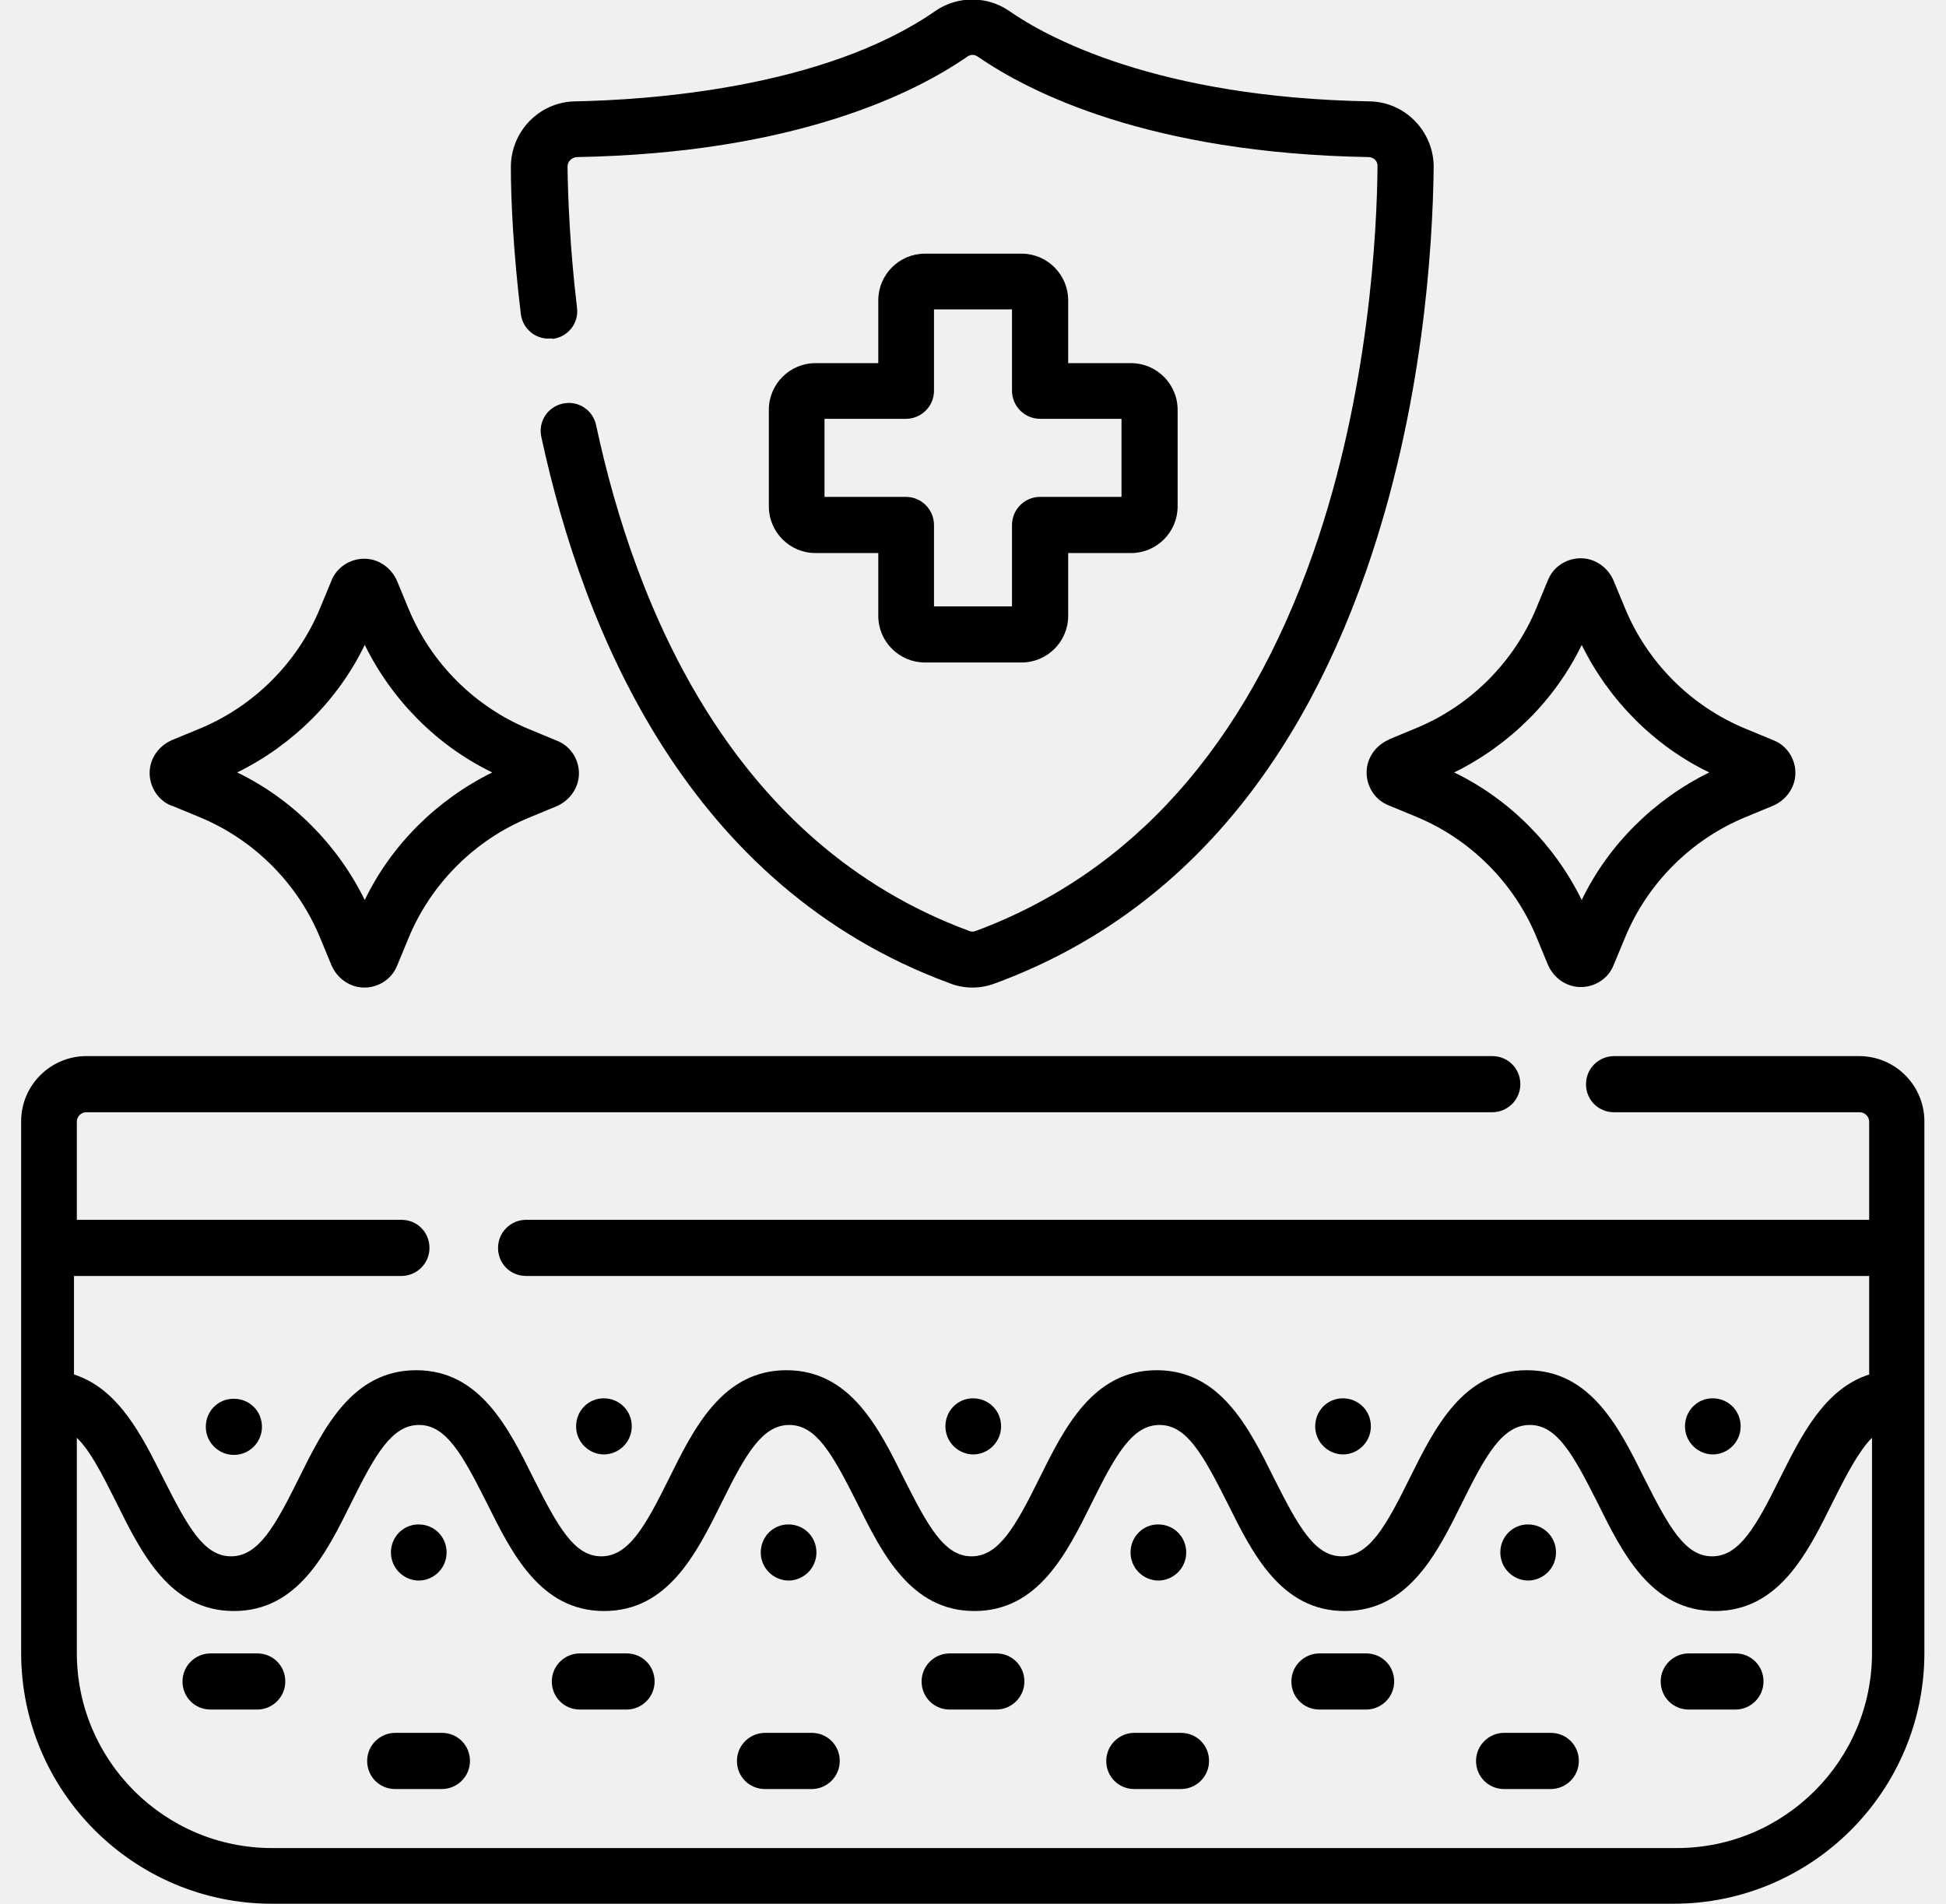
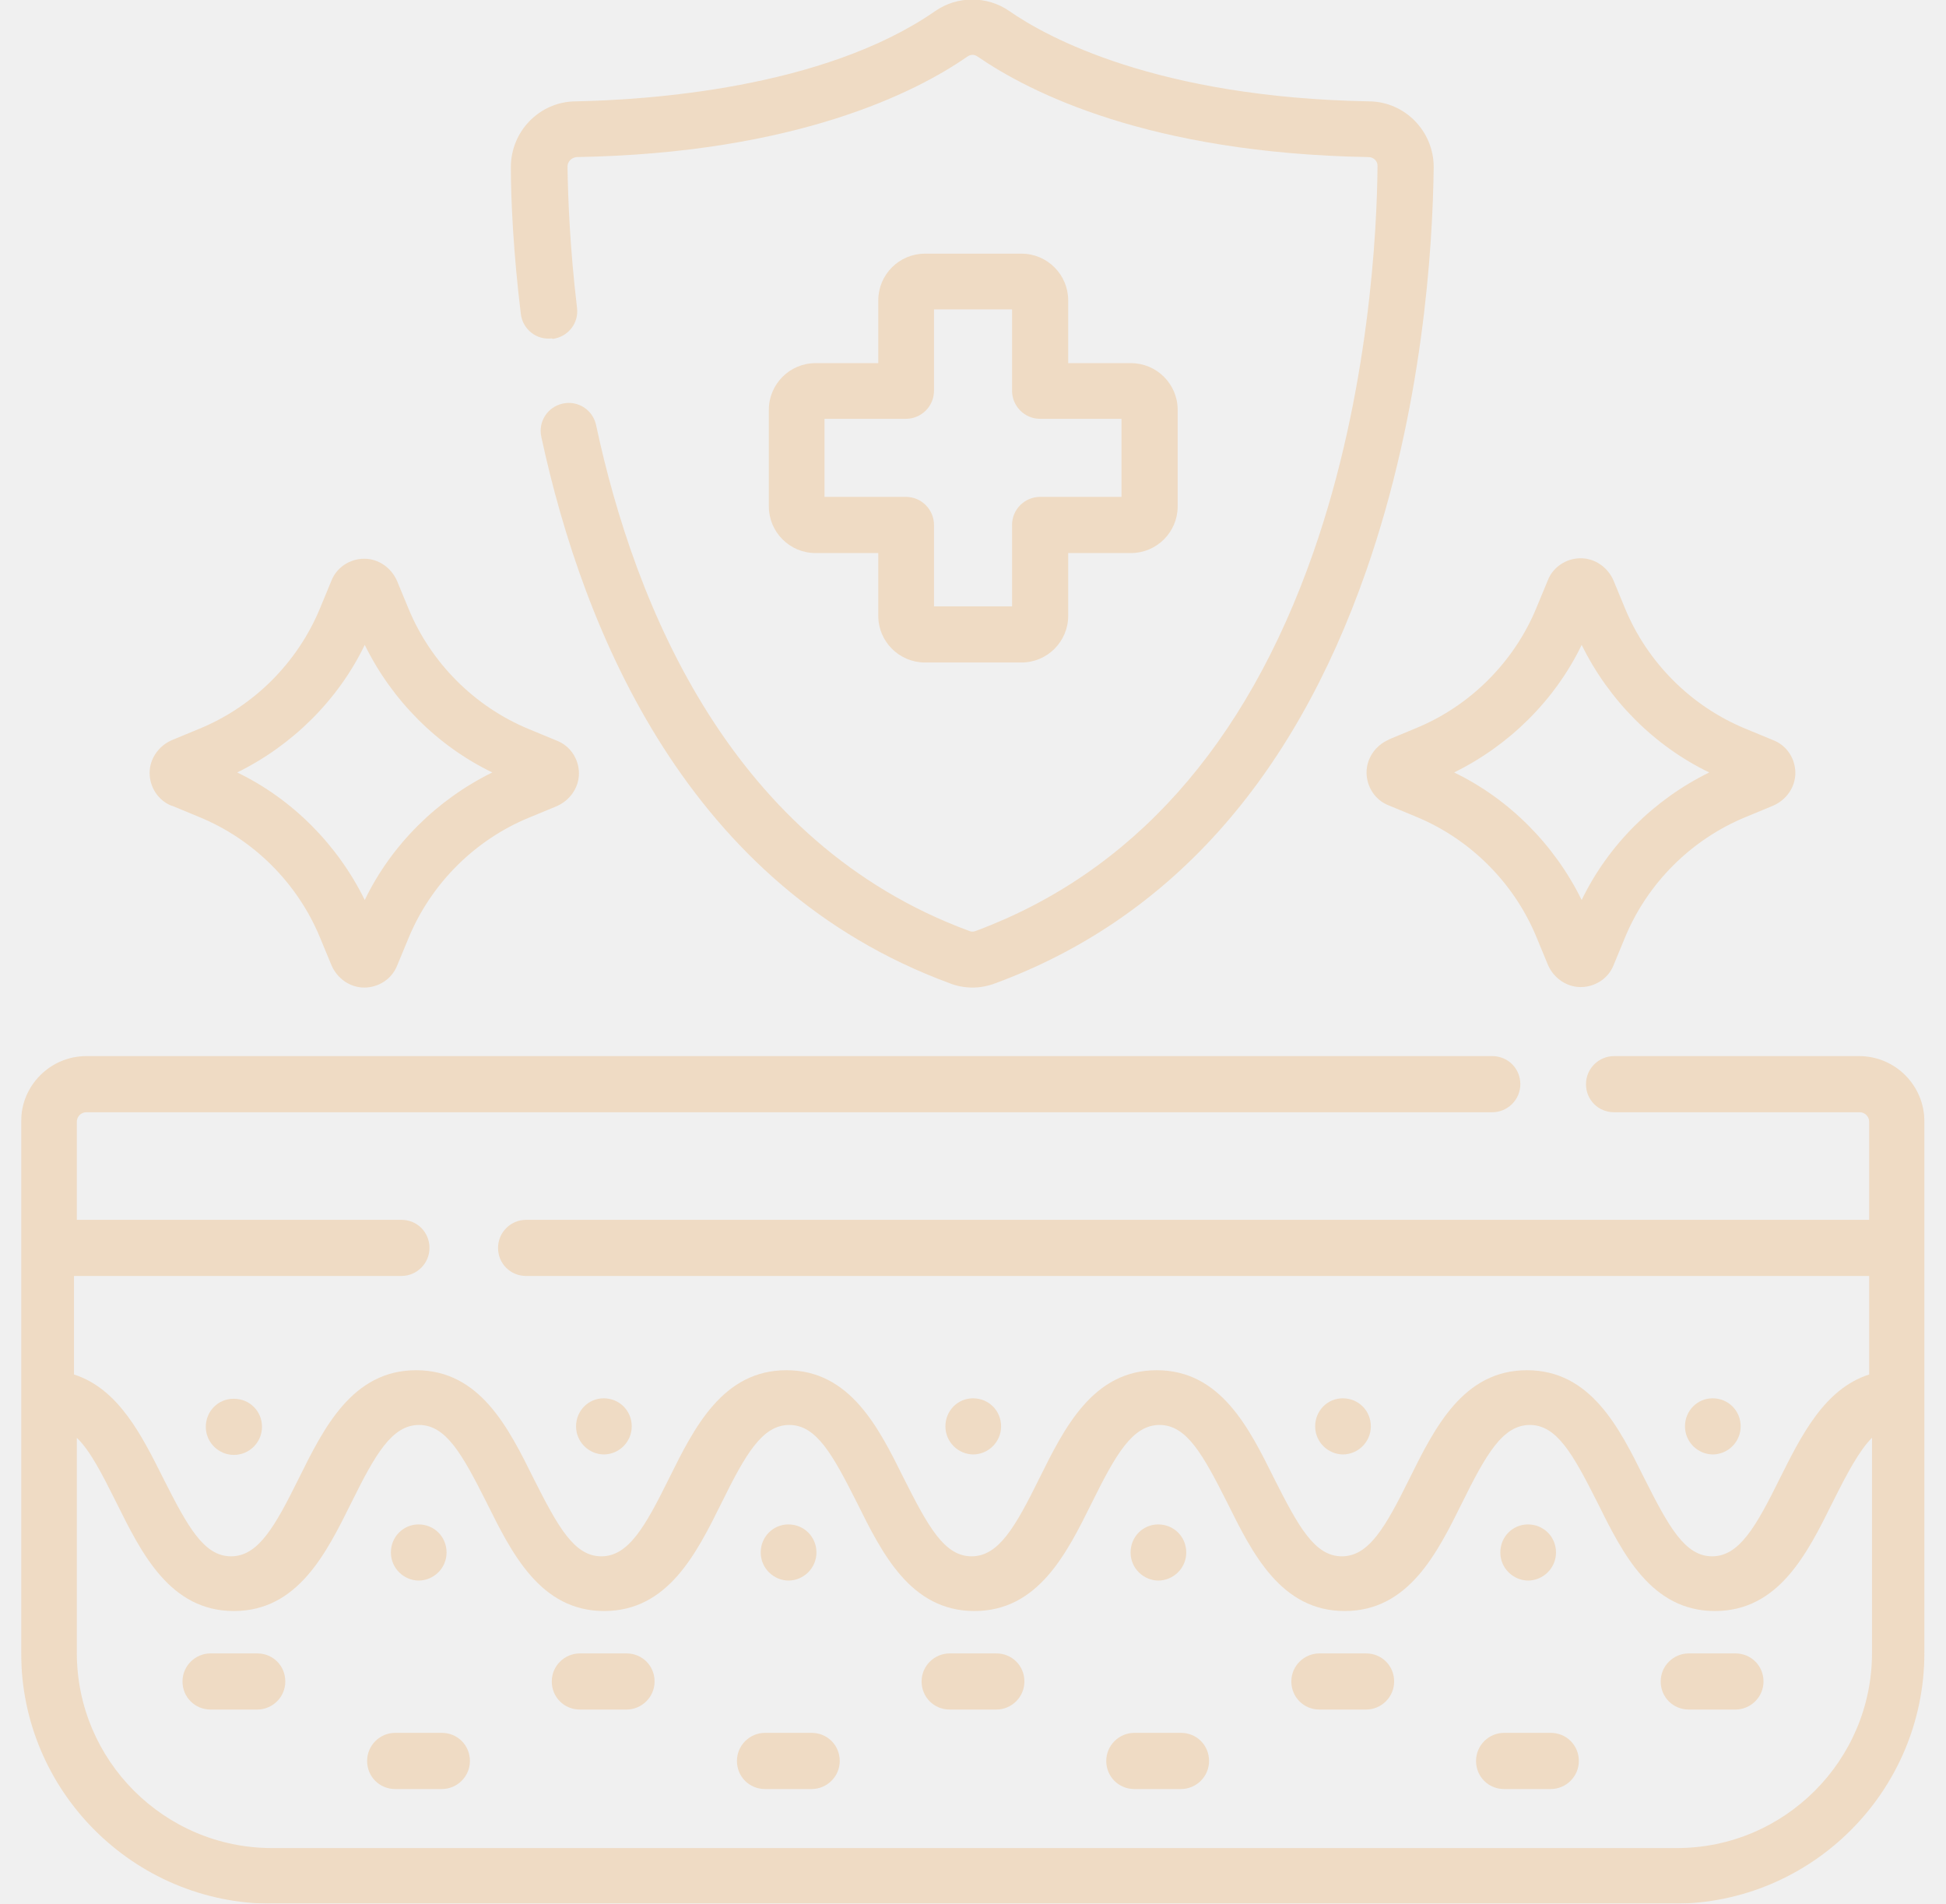
<svg xmlns="http://www.w3.org/2000/svg" width="46" height="45" viewBox="0 0 46 45" fill="none">
-   <g clip-path="url(#clip0_24_484)">
-     <path d="M13.066 8.01C13.426 7.965 13.685 7.639 13.64 7.279C13.471 5.861 13.426 4.68 13.415 3.938C13.415 3.814 13.516 3.724 13.629 3.713C18.815 3.623 21.65 2.183 22.865 1.339C22.944 1.283 23.034 1.283 23.113 1.339C24.339 2.183 27.163 3.623 32.349 3.713C32.472 3.713 32.574 3.814 32.562 3.938C32.551 5.411 32.371 9.27 31.044 13.061C29.446 17.629 26.758 20.633 23.067 22.005C23.011 22.027 22.955 22.027 22.91 22.005C17.296 19.935 15.012 14.355 14.09 10.046C14.011 9.686 13.662 9.461 13.303 9.54C12.943 9.619 12.717 9.968 12.796 10.328C13.797 14.963 16.273 20.97 22.449 23.242C22.617 23.31 22.809 23.344 22.989 23.344C23.169 23.344 23.349 23.31 23.529 23.242C27.613 21.735 30.56 18.461 32.292 13.5C33.631 9.664 33.867 5.873 33.89 3.949C33.89 3.105 33.215 2.408 32.371 2.396C27.343 2.306 24.744 0.878 23.855 0.259C23.337 -0.101 22.629 -0.101 22.111 0.259C19.456 2.104 15.271 2.363 13.595 2.396C12.751 2.408 12.076 3.105 12.076 3.949C12.076 4.714 12.133 5.951 12.312 7.425C12.357 7.785 12.684 8.044 13.044 7.999L13.066 8.01Z" fill="#000" />
-     <path d="M24.148 5.996H21.864C21.256 5.996 20.761 6.491 20.761 7.099V8.584H19.276C18.669 8.584 18.174 9.079 18.174 9.686V11.97C18.174 12.578 18.669 13.073 19.276 13.073H20.761V14.558C20.761 15.165 21.256 15.66 21.864 15.66H24.148C24.755 15.66 25.25 15.165 25.25 14.558V13.073H26.735C27.343 13.073 27.837 12.578 27.837 11.97V9.686C27.837 9.079 27.343 8.584 26.735 8.584H25.25V7.099C25.25 6.491 24.755 5.996 24.148 5.996ZM26.51 9.9V11.745H24.586C24.226 11.745 23.922 12.038 23.922 12.409V14.333H22.078V12.409C22.078 12.049 21.785 11.745 21.414 11.745H19.49V9.9H21.414C21.774 9.9 22.078 9.608 22.078 9.236V7.313H23.922V9.236C23.922 9.596 24.215 9.9 24.586 9.9H26.51Z" fill="#000" />
-     <path d="M32.833 17.483C32.517 17.617 32.304 17.921 32.304 18.259C32.304 18.596 32.506 18.911 32.821 19.035L33.474 19.305C34.756 19.834 35.791 20.869 36.32 22.151L36.59 22.804C36.725 23.119 37.029 23.332 37.366 23.332C37.704 23.332 38.019 23.13 38.142 22.815L38.413 22.163C38.941 20.88 39.976 19.845 41.259 19.316L41.911 19.046C42.226 18.911 42.44 18.608 42.44 18.27C42.44 17.933 42.237 17.617 41.911 17.494L41.259 17.224C39.976 16.695 38.941 15.66 38.413 14.377L38.142 13.725C38.008 13.41 37.704 13.196 37.366 13.196C37.029 13.196 36.714 13.399 36.59 13.714L36.32 14.366C35.791 15.649 34.756 16.684 33.474 17.212L32.821 17.483H32.833ZM37.389 15.244C38.03 16.549 39.099 17.629 40.404 18.259C39.099 18.9 38.019 19.969 37.389 21.274C36.748 19.969 35.679 18.889 34.374 18.259C35.679 17.617 36.759 16.549 37.389 15.244Z" fill="#000" />
-     <path d="M4.066 19.046L4.719 19.316C6.001 19.845 7.036 20.88 7.565 22.163L7.835 22.815C7.97 23.13 8.274 23.344 8.611 23.344C8.949 23.344 9.264 23.141 9.387 22.826L9.657 22.174C10.186 20.891 11.221 19.856 12.504 19.328L13.156 19.058C13.471 18.922 13.685 18.619 13.685 18.281C13.685 17.944 13.482 17.629 13.156 17.505L12.504 17.235C11.221 16.706 10.186 15.671 9.657 14.389L9.387 13.736C9.252 13.421 8.949 13.207 8.611 13.207C8.274 13.207 7.959 13.41 7.835 13.725L7.565 14.377C7.036 15.66 6.001 16.695 4.719 17.224L4.066 17.494C3.751 17.629 3.537 17.933 3.537 18.27C3.537 18.608 3.74 18.922 4.055 19.046H4.066ZM8.622 15.244C9.264 16.549 10.332 17.629 11.637 18.259C10.332 18.9 9.252 19.969 8.622 21.274C7.981 19.969 6.912 18.889 5.607 18.259C6.912 17.617 7.992 16.549 8.622 15.244Z" fill="#000" />
-     <path d="M43.959 24.964H38.154C37.794 24.964 37.49 25.256 37.49 25.628C37.49 25.999 37.782 26.291 38.154 26.291H43.959C44.083 26.291 44.184 26.393 44.184 26.516V28.834H12.436C12.076 28.834 11.773 29.126 11.773 29.498C11.773 29.869 12.065 30.161 12.436 30.161H44.184V32.49C43.126 32.828 42.575 33.941 42.069 34.954C41.506 36.09 41.112 36.788 40.471 36.788C39.83 36.788 39.447 36.09 38.874 34.954C38.278 33.75 37.602 32.389 36.095 32.389C34.587 32.389 33.913 33.75 33.316 34.954C32.754 36.09 32.36 36.788 31.719 36.788C31.078 36.788 30.695 36.09 30.121 34.954C29.525 33.75 28.85 32.389 27.343 32.389C25.835 32.389 25.16 33.75 24.564 34.954C24.001 36.09 23.608 36.788 22.966 36.788C22.325 36.788 21.942 36.09 21.369 34.954C20.773 33.75 20.098 32.389 18.59 32.389C17.082 32.389 16.407 33.75 15.811 34.954C15.249 36.09 14.855 36.788 14.214 36.788C13.572 36.788 13.19 36.09 12.616 34.954C12.02 33.75 11.345 32.389 9.838 32.389C8.33 32.389 7.655 33.75 7.059 34.954C6.496 36.09 6.103 36.788 5.461 36.788C4.82 36.788 4.438 36.09 3.864 34.954C3.357 33.941 2.806 32.828 1.749 32.49V30.161H9.489C9.849 30.161 10.152 29.869 10.152 29.498C10.152 29.126 9.86 28.834 9.489 28.834H1.816V26.516C1.816 26.393 1.917 26.291 2.041 26.291H35.274C35.634 26.291 35.938 25.999 35.938 25.628C35.938 25.256 35.645 24.964 35.274 24.964H2.041C1.198 24.964 0.5 25.65 0.5 26.505V39.071C0.5 42.345 3.166 45 6.429 45H39.56C42.834 45 45.489 42.334 45.489 39.071V26.505C45.489 25.661 44.803 24.964 43.947 24.964H43.959ZM39.56 43.684H6.429C3.886 43.684 1.816 41.614 1.816 39.071V33.986C2.131 34.29 2.401 34.819 2.75 35.516C3.346 36.72 4.021 38.081 5.529 38.081C7.036 38.081 7.711 36.72 8.307 35.516C8.87 34.38 9.264 33.683 9.905 33.683C10.546 33.683 10.929 34.38 11.502 35.516C12.099 36.72 12.774 38.081 14.281 38.081C15.789 38.081 16.464 36.72 17.06 35.516C17.622 34.38 18.016 33.683 18.657 33.683C19.299 33.683 19.681 34.38 20.255 35.516C20.851 36.72 21.526 38.081 23.034 38.081C24.541 38.081 25.216 36.72 25.812 35.516C26.375 34.38 26.769 33.683 27.41 33.683C28.051 33.683 28.434 34.38 29.008 35.516C29.604 36.72 30.279 38.081 31.786 38.081C33.294 38.081 33.969 36.72 34.565 35.516C35.127 34.38 35.521 33.683 36.163 33.683C36.804 33.683 37.186 34.38 37.76 35.516C38.356 36.72 39.031 38.081 40.539 38.081C42.046 38.081 42.721 36.72 43.318 35.516C43.666 34.819 43.947 34.29 44.251 33.986V39.071C44.251 41.614 42.181 43.684 39.639 43.684H39.56Z" fill="#000" />
-     <path d="M41.023 39.083H39.92C39.56 39.083 39.256 39.375 39.256 39.746C39.256 40.117 39.549 40.41 39.92 40.41H41.023C41.383 40.41 41.686 40.117 41.686 39.746C41.686 39.375 41.394 39.083 41.023 39.083Z" fill="#000" />
-     <path d="M32.292 39.083H31.19C30.83 39.083 30.526 39.375 30.526 39.746C30.526 40.117 30.819 40.41 31.19 40.41H32.292C32.653 40.41 32.956 40.117 32.956 39.746C32.956 39.375 32.664 39.083 32.292 39.083Z" fill="#000" />
-     <path d="M23.551 39.083H22.449C22.089 39.083 21.785 39.375 21.785 39.746C21.785 40.117 22.078 40.41 22.449 40.41H23.551C23.911 40.41 24.215 40.117 24.215 39.746C24.215 39.375 23.922 39.083 23.551 39.083Z" fill="#000" />
-     <path d="M14.81 39.083H13.707C13.348 39.083 13.044 39.375 13.044 39.746C13.044 40.117 13.336 40.41 13.707 40.41H14.81C15.17 40.41 15.474 40.117 15.474 39.746C15.474 39.375 15.181 39.083 14.81 39.083Z" fill="#000" />
-     <path d="M6.08 39.083H4.977C4.617 39.083 4.314 39.375 4.314 39.746C4.314 40.117 4.606 40.41 4.977 40.41H6.08C6.44 40.41 6.744 40.117 6.744 39.746C6.744 39.375 6.451 39.083 6.08 39.083Z" fill="#000" />
-     <path d="M36.657 40.961H35.555C35.195 40.961 34.891 41.254 34.891 41.625C34.891 41.996 35.184 42.289 35.555 42.289H36.657C37.017 42.289 37.321 41.996 37.321 41.625C37.321 41.254 37.029 40.961 36.657 40.961Z" fill="#000" />
-     <path d="M27.916 40.961H26.814C26.454 40.961 26.15 41.254 26.15 41.625C26.15 41.996 26.442 42.289 26.814 42.289H27.916C28.276 42.289 28.58 41.996 28.58 41.625C28.58 41.254 28.288 40.961 27.916 40.961Z" fill="#000" />
-     <path d="M19.186 40.961H18.084C17.724 40.961 17.42 41.254 17.42 41.625C17.42 41.996 17.712 42.289 18.084 42.289H19.186C19.546 42.289 19.85 41.996 19.85 41.625C19.85 41.254 19.558 40.961 19.186 40.961Z" fill="#000" />
-     <path d="M10.445 40.961H9.342C8.982 40.961 8.679 41.254 8.679 41.625C8.679 41.996 8.971 42.289 9.342 42.289H10.445C10.805 42.289 11.109 41.996 11.109 41.625C11.109 41.254 10.816 40.961 10.445 40.961Z" fill="#000" />
-     <path d="M9.894 37.361C10.254 37.361 10.557 37.069 10.557 36.697C10.557 36.326 10.265 36.034 9.894 36.034C9.534 36.034 9.241 36.326 9.241 36.697C9.241 37.069 9.545 37.361 9.905 37.361H9.894Z" fill="#000" />
-     <path d="M18.635 37.361C18.995 37.361 19.299 37.069 19.299 36.697C19.299 36.326 19.006 36.034 18.635 36.034C18.275 36.034 17.983 36.326 17.983 36.697C17.983 37.069 18.286 37.361 18.646 37.361H18.635Z" fill="#000" />
-     <path d="M27.376 37.361C27.736 37.361 28.04 37.069 28.04 36.697C28.04 36.326 27.747 36.034 27.376 36.034C27.016 36.034 26.724 36.326 26.724 36.697C26.724 37.069 27.027 37.361 27.387 37.361H27.376Z" fill="#000" />
-     <path d="M36.117 37.361C36.477 37.361 36.781 37.069 36.781 36.697C36.781 36.326 36.489 36.034 36.117 36.034C35.758 36.034 35.465 36.326 35.465 36.697C35.465 37.069 35.769 37.361 36.129 37.361H36.117Z" fill="#000" />
-     <path d="M5.517 33.064C5.157 33.064 4.865 33.356 4.865 33.727C4.865 34.099 5.169 34.391 5.529 34.391C5.889 34.391 6.192 34.099 6.192 33.727C6.192 33.356 5.9 33.064 5.529 33.064H5.517Z" fill="#000" />
-     <path d="M14.27 34.38C14.63 34.38 14.934 34.087 14.934 33.716C14.934 33.345 14.641 33.053 14.27 33.053C13.91 33.053 13.618 33.345 13.618 33.716C13.618 34.087 13.921 34.38 14.281 34.38H14.27Z" fill="#000" />
-     <path d="M23 34.38C23.36 34.38 23.664 34.087 23.664 33.716C23.664 33.345 23.371 33.053 23 33.053C22.64 33.053 22.348 33.345 22.348 33.716C22.348 34.087 22.651 34.38 23.011 34.38H23Z" fill="#000" />
-     <path d="M31.741 34.38C32.101 34.38 32.405 34.087 32.405 33.716C32.405 33.345 32.112 33.053 31.741 33.053C31.381 33.053 31.089 33.345 31.089 33.716C31.089 34.087 31.392 34.38 31.753 34.38H31.741Z" fill="#000" />
-     <path d="M40.483 34.38C40.843 34.38 41.146 34.087 41.146 33.716C41.146 33.345 40.854 33.053 40.483 33.053C40.123 33.053 39.83 33.345 39.83 33.716C39.83 34.087 40.134 34.38 40.494 34.38H40.483Z" fill="#000" />
+   <g clip-path="url(#clip0_718_405)">
+     <mask id="mask0_718_405" style="mask-type:luminance" maskUnits="userSpaceOnUse" x="0" y="0" width="46" height="45">
+       <path d="M45.5 0H0.5V45H45.5V0Z" fill="white" />
+     </mask>
+     <g mask="url(#mask0_718_405)">
+       <path d="M13.066 8.01C13.426 7.965 13.685 7.639 13.64 7.279C13.471 5.861 13.426 4.68 13.415 3.938C13.415 3.814 13.516 3.724 13.629 3.713C18.815 3.623 21.65 2.183 22.865 1.339C22.944 1.283 23.034 1.283 23.112 1.339C24.339 2.183 27.162 3.623 32.349 3.713C32.472 3.713 32.574 3.814 32.562 3.938C32.551 5.411 32.371 9.27 31.044 13.061C29.446 17.629 26.757 20.633 23.067 22.005C23.011 22.027 22.955 22.027 22.91 22.005C17.296 19.935 15.012 14.355 14.09 10.046C14.011 9.686 13.662 9.461 13.302 9.54C12.942 9.619 12.717 9.968 12.796 10.328C13.797 14.963 16.272 20.97 22.449 23.242C22.617 23.31 22.809 23.344 22.989 23.344C23.169 23.344 23.349 23.31 23.529 23.242C27.612 21.735 30.56 18.461 32.292 13.5C33.631 9.664 33.867 5.873 33.89 3.949C33.89 3.105 33.215 2.408 32.371 2.396C27.342 2.306 24.744 0.878 23.855 0.259C23.337 -0.101 22.629 -0.101 22.111 0.259C19.456 2.104 15.271 2.363 13.595 2.396C12.751 2.408 12.076 3.105 12.076 3.949C12.076 4.714 12.132 5.951 12.312 7.425C12.357 7.785 12.684 8.044 13.044 7.999L13.066 8.01Z" fill="#EFDBC4" />
+       <path d="M24.148 5.996H21.864C21.256 5.996 20.761 6.491 20.761 7.099V8.584H19.276C18.669 8.584 18.174 9.079 18.174 9.686V11.97C18.174 12.578 18.669 13.073 19.276 13.073H20.761V14.558C20.761 15.165 21.256 15.66 21.864 15.66H24.148C24.755 15.66 25.25 15.165 25.25 14.558V13.073H26.735C27.343 13.073 27.838 12.578 27.838 11.97V9.686C27.838 9.079 27.343 8.584 26.735 8.584H25.25V7.099C25.25 6.491 24.755 5.996 24.148 5.996ZM26.51 9.9V11.745H24.586C24.226 11.745 23.923 12.038 23.923 12.409V14.333H22.078V12.409C22.078 12.049 21.785 11.745 21.414 11.745H19.49V9.9H21.414C21.774 9.9 22.078 9.608 22.078 9.236V7.313H23.923V9.236C23.923 9.596 24.215 9.9 24.586 9.9H26.51Z" fill="#EFDBC4" />
+       <path d="M32.831 17.483C32.517 17.617 32.303 17.921 32.303 18.259C32.303 18.596 32.505 18.911 32.82 19.035L33.473 19.305C34.755 19.834 35.79 20.869 36.319 22.151L36.589 22.804C36.724 23.119 37.028 23.332 37.365 23.332C37.703 23.332 38.018 23.13 38.142 22.815L38.411 22.163C38.94 20.88 39.975 19.845 41.258 19.316L41.91 19.046C42.225 18.911 42.439 18.608 42.439 18.27C42.439 17.933 42.236 17.617 41.91 17.494L41.258 17.224C39.975 16.695 38.94 15.66 38.411 14.377L38.142 13.725C38.007 13.41 37.703 13.196 37.365 13.196C37.028 13.196 36.713 13.399 36.589 13.714L36.319 14.366C35.79 15.649 34.755 16.684 33.473 17.212L32.82 17.483H32.831ZM37.388 15.244C38.029 16.549 39.098 17.629 40.403 18.259C39.098 18.9 38.018 19.969 37.388 21.274C36.746 19.969 35.678 18.889 34.373 18.259C35.678 17.617 36.758 16.549 37.388 15.244Z" fill="#EFDBC4" />
+       <path d="M4.066 19.046L4.718 19.316C6.001 19.845 7.036 20.88 7.565 22.163L7.835 22.815C7.97 23.13 8.273 23.344 8.611 23.344C8.948 23.344 9.263 23.141 9.387 22.826L9.657 22.174C10.186 20.891 11.221 19.856 12.503 19.328L13.156 19.058C13.471 18.922 13.685 18.619 13.685 18.281C13.685 17.944 13.482 17.629 13.156 17.505L12.503 17.235C11.221 16.706 10.186 15.671 9.657 14.389L9.387 13.736C9.252 13.421 8.948 13.207 8.611 13.207C8.273 13.207 7.958 13.41 7.835 13.725L7.565 14.377C7.036 15.66 6.001 16.695 4.718 17.224L4.066 17.494C3.751 17.629 3.537 17.933 3.537 18.27C3.537 18.608 3.74 18.922 4.055 19.046H4.066ZM8.622 15.244C9.263 16.549 10.332 17.629 11.637 18.259C10.332 18.9 9.252 19.969 8.622 21.274C7.981 19.969 6.912 18.889 5.607 18.259C6.912 17.617 7.992 16.549 8.622 15.244Z" fill="#EFDBC4" />
+       <path d="M43.959 24.964H38.154C37.794 24.964 37.49 25.256 37.49 25.628C37.49 25.999 37.782 26.291 38.154 26.291H43.959C44.083 26.291 44.184 26.393 44.184 26.516V28.834H12.436C12.076 28.834 11.773 29.126 11.773 29.498C11.773 29.869 12.065 30.161 12.436 30.161H44.184V32.49C43.126 32.828 42.575 33.941 42.069 34.954C41.506 36.09 41.112 36.788 40.471 36.788C39.83 36.788 39.447 36.09 38.874 34.954C38.278 33.75 37.602 32.389 36.095 32.389C34.587 32.389 33.913 33.75 33.316 34.954C32.754 36.09 32.36 36.788 31.719 36.788C31.078 36.788 30.695 36.09 30.121 34.954C29.525 33.75 28.85 32.389 27.343 32.389C25.835 32.389 25.16 33.75 24.564 34.954C24.001 36.09 23.608 36.788 22.966 36.788C22.325 36.788 21.942 36.09 21.369 34.954C20.773 33.75 20.098 32.389 18.59 32.389C17.082 32.389 16.407 33.75 15.811 34.954C15.249 36.09 14.855 36.788 14.214 36.788C13.572 36.788 13.19 36.09 12.616 34.954C12.02 33.75 11.345 32.389 9.838 32.389C8.33 32.389 7.655 33.75 7.059 34.954C6.496 36.09 6.103 36.788 5.461 36.788C4.82 36.788 4.438 36.09 3.864 34.954C3.357 33.941 2.806 32.828 1.749 32.49V30.161H9.489C9.849 30.161 10.152 29.869 10.152 29.498C10.152 29.126 9.86 28.834 9.489 28.834H1.816V26.516C1.816 26.393 1.917 26.291 2.041 26.291H35.274C35.634 26.291 35.938 25.999 35.938 25.628C35.938 25.256 35.645 24.964 35.274 24.964H2.041C1.198 24.964 0.5 25.65 0.5 26.505V39.071C0.5 42.345 3.166 45 6.429 45H39.56C42.834 45 45.489 42.334 45.489 39.071V26.505C45.489 25.661 44.803 24.964 43.947 24.964H43.959ZM39.56 43.684H6.429C3.886 43.684 1.816 41.614 1.816 39.071V33.986C2.131 34.29 2.401 34.819 2.75 35.516C3.346 36.72 4.021 38.081 5.529 38.081C7.036 38.081 7.711 36.72 8.307 35.516C8.87 34.38 9.264 33.683 9.905 33.683C10.546 33.683 10.929 34.38 11.502 35.516C12.099 36.72 12.774 38.081 14.281 38.081C15.789 38.081 16.464 36.72 17.06 35.516C17.622 34.38 18.016 33.683 18.657 33.683C19.299 33.683 19.681 34.38 20.255 35.516C20.851 36.72 21.526 38.081 23.034 38.081C24.541 38.081 25.216 36.72 25.812 35.516C26.375 34.38 26.769 33.683 27.41 33.683C28.051 33.683 28.434 34.38 29.008 35.516C29.604 36.72 30.279 38.081 31.786 38.081C33.294 38.081 33.969 36.72 34.565 35.516C35.127 34.38 35.521 33.683 36.163 33.683C36.804 33.683 37.186 34.38 37.76 35.516C38.356 36.72 39.031 38.081 40.539 38.081C42.046 38.081 42.721 36.72 43.318 35.516C43.666 34.819 43.947 34.29 44.251 33.986V39.071C44.251 41.614 42.181 43.684 39.639 43.684H39.56Z" fill="#EFDBC4" />
+       <path d="M41.022 39.083H39.92C39.56 39.083 39.256 39.375 39.256 39.746C39.256 40.117 39.548 40.41 39.92 40.41H41.022C41.382 40.41 41.686 40.117 41.686 39.746C41.686 39.375 41.393 39.083 41.022 39.083Z" fill="#EFDBC4" />
+       <path d="M32.292 39.083H31.189C30.829 39.083 30.525 39.375 30.525 39.746C30.525 40.117 30.818 40.41 31.189 40.41H32.292C32.652 40.41 32.955 40.117 32.955 39.746C32.955 39.375 32.663 39.083 32.292 39.083Z" fill="#EFDBC4" />
+       <path d="M23.552 39.083H22.449C22.089 39.083 21.785 39.375 21.785 39.746C21.785 40.117 22.078 40.41 22.449 40.41H23.552C23.912 40.41 24.215 40.117 24.215 39.746C24.215 39.375 23.923 39.083 23.552 39.083Z" fill="#EFDBC4" />
+       <path d="M14.809 39.083H13.707C13.347 39.083 13.043 39.375 13.043 39.746C13.043 40.117 13.335 40.41 13.707 40.41H14.809C15.169 40.41 15.473 40.117 15.473 39.746C15.473 39.375 15.181 39.083 14.809 39.083Z" fill="#EFDBC4" />
+       <path d="M6.081 39.083H4.978C4.618 39.083 4.314 39.375 4.314 39.746C4.314 40.117 4.607 40.41 4.978 40.41H6.081C6.441 40.41 6.744 40.117 6.744 39.746C6.744 39.375 6.452 39.083 6.081 39.083Z" fill="#EFDBC4" />
+       <path d="M36.657 40.961H35.554C35.194 40.961 34.891 41.254 34.891 41.625C34.891 41.996 35.183 42.289 35.554 42.289H36.657C37.017 42.289 37.321 41.996 37.321 41.625C37.321 41.254 37.028 40.961 36.657 40.961Z" fill="#EFDBC4" />
+       <path d="M27.917 40.961H26.814C26.454 40.961 26.15 41.254 26.15 41.625C26.15 41.996 26.443 42.289 26.814 42.289H27.917C28.277 42.289 28.58 41.996 28.58 41.625C28.58 41.254 28.288 40.961 27.917 40.961Z" fill="#EFDBC4" />
+       <path d="M19.186 40.961H18.084C17.724 40.961 17.42 41.254 17.42 41.625C17.42 41.996 17.712 42.289 18.084 42.289H19.186C19.546 42.289 19.85 41.996 19.85 41.625C19.85 41.254 19.557 40.961 19.186 40.961Z" fill="#EFDBC4" />
+       <path d="M10.444 40.961H9.341C8.981 40.961 8.678 41.254 8.678 41.625C8.678 41.996 8.97 42.289 9.341 42.289H10.444C10.804 42.289 11.108 41.996 11.108 41.625C11.108 41.254 10.815 40.961 10.444 40.961Z" fill="#EFDBC4" />
+       <path d="M9.893 37.361C10.253 37.361 10.556 37.069 10.556 36.697C10.556 36.326 10.264 36.034 9.893 36.034C9.533 36.034 9.24 36.326 9.24 36.697C9.24 37.069 9.544 37.361 9.904 37.361H9.893Z" fill="#EFDBC4" />
+       <path d="M18.635 37.361C18.995 37.361 19.299 37.069 19.299 36.697C19.299 36.326 19.006 36.034 18.635 36.034C18.275 36.034 17.982 36.326 17.982 36.697C17.982 37.069 18.286 37.361 18.646 37.361H18.635Z" fill="#EFDBC4" />
+       <path d="M27.377 37.361C27.737 37.361 28.041 37.069 28.041 36.697C28.041 36.326 27.748 36.034 27.377 36.034C27.017 36.034 26.725 36.326 26.725 36.697C26.725 37.069 27.028 37.361 27.388 37.361H27.377Z" fill="#EFDBC4" />
+       <path d="M36.117 37.361C36.477 37.361 36.781 37.069 36.781 36.697C36.781 36.326 36.489 36.034 36.117 36.034C35.757 36.034 35.465 36.326 35.465 36.697C35.465 37.069 35.769 37.361 36.129 37.361H36.117Z" fill="#EFDBC4" />
+       <path d="M5.518 33.064C5.158 33.064 4.865 33.356 4.865 33.727C4.865 34.099 5.169 34.391 5.529 34.391C5.889 34.391 6.193 34.099 6.193 33.727C6.193 33.356 5.9 33.064 5.529 33.064H5.518Z" fill="#EFDBC4" />
+       <path d="M14.27 34.38C14.63 34.38 14.933 34.087 14.933 33.716C14.933 33.345 14.641 33.053 14.27 33.053C13.91 33.053 13.617 33.345 13.617 33.716C13.617 34.087 13.921 34.38 14.281 34.38H14.27Z" fill="#EFDBC4" />
+       <path d="M23 34.38C23.36 34.38 23.664 34.087 23.664 33.716C23.664 33.345 23.372 33.053 23 33.053C22.64 33.053 22.348 33.345 22.348 33.716C22.348 34.087 22.651 34.38 23.012 34.38H23Z" fill="#EFDBC4" />
+       <path d="M31.74 34.38C32.1 34.38 32.404 34.087 32.404 33.716C32.404 33.345 32.112 33.053 31.74 33.053C31.38 33.053 31.088 33.345 31.088 33.716C31.088 34.087 31.392 34.38 31.752 34.38H31.74Z" fill="#EFDBC4" />
+       <path d="M40.483 34.38C40.843 34.38 41.146 34.087 41.146 33.716C41.146 33.345 40.854 33.053 40.483 33.053C40.123 33.053 39.83 33.345 39.83 33.716C39.83 34.087 40.134 34.38 40.494 34.38H40.483Z" fill="#EFDBC4" />
+     </g>
  </g>
  <defs>
-     <clipPath id="clip0_24_484">
-       <rect width="45" height="45" fill="white" transform="translate(0.5)" />
+     <clipPath id="clip0_718_405">
+       <rect width="46" height="45" fill="white" />
    </clipPath>
  </defs>
</svg>
